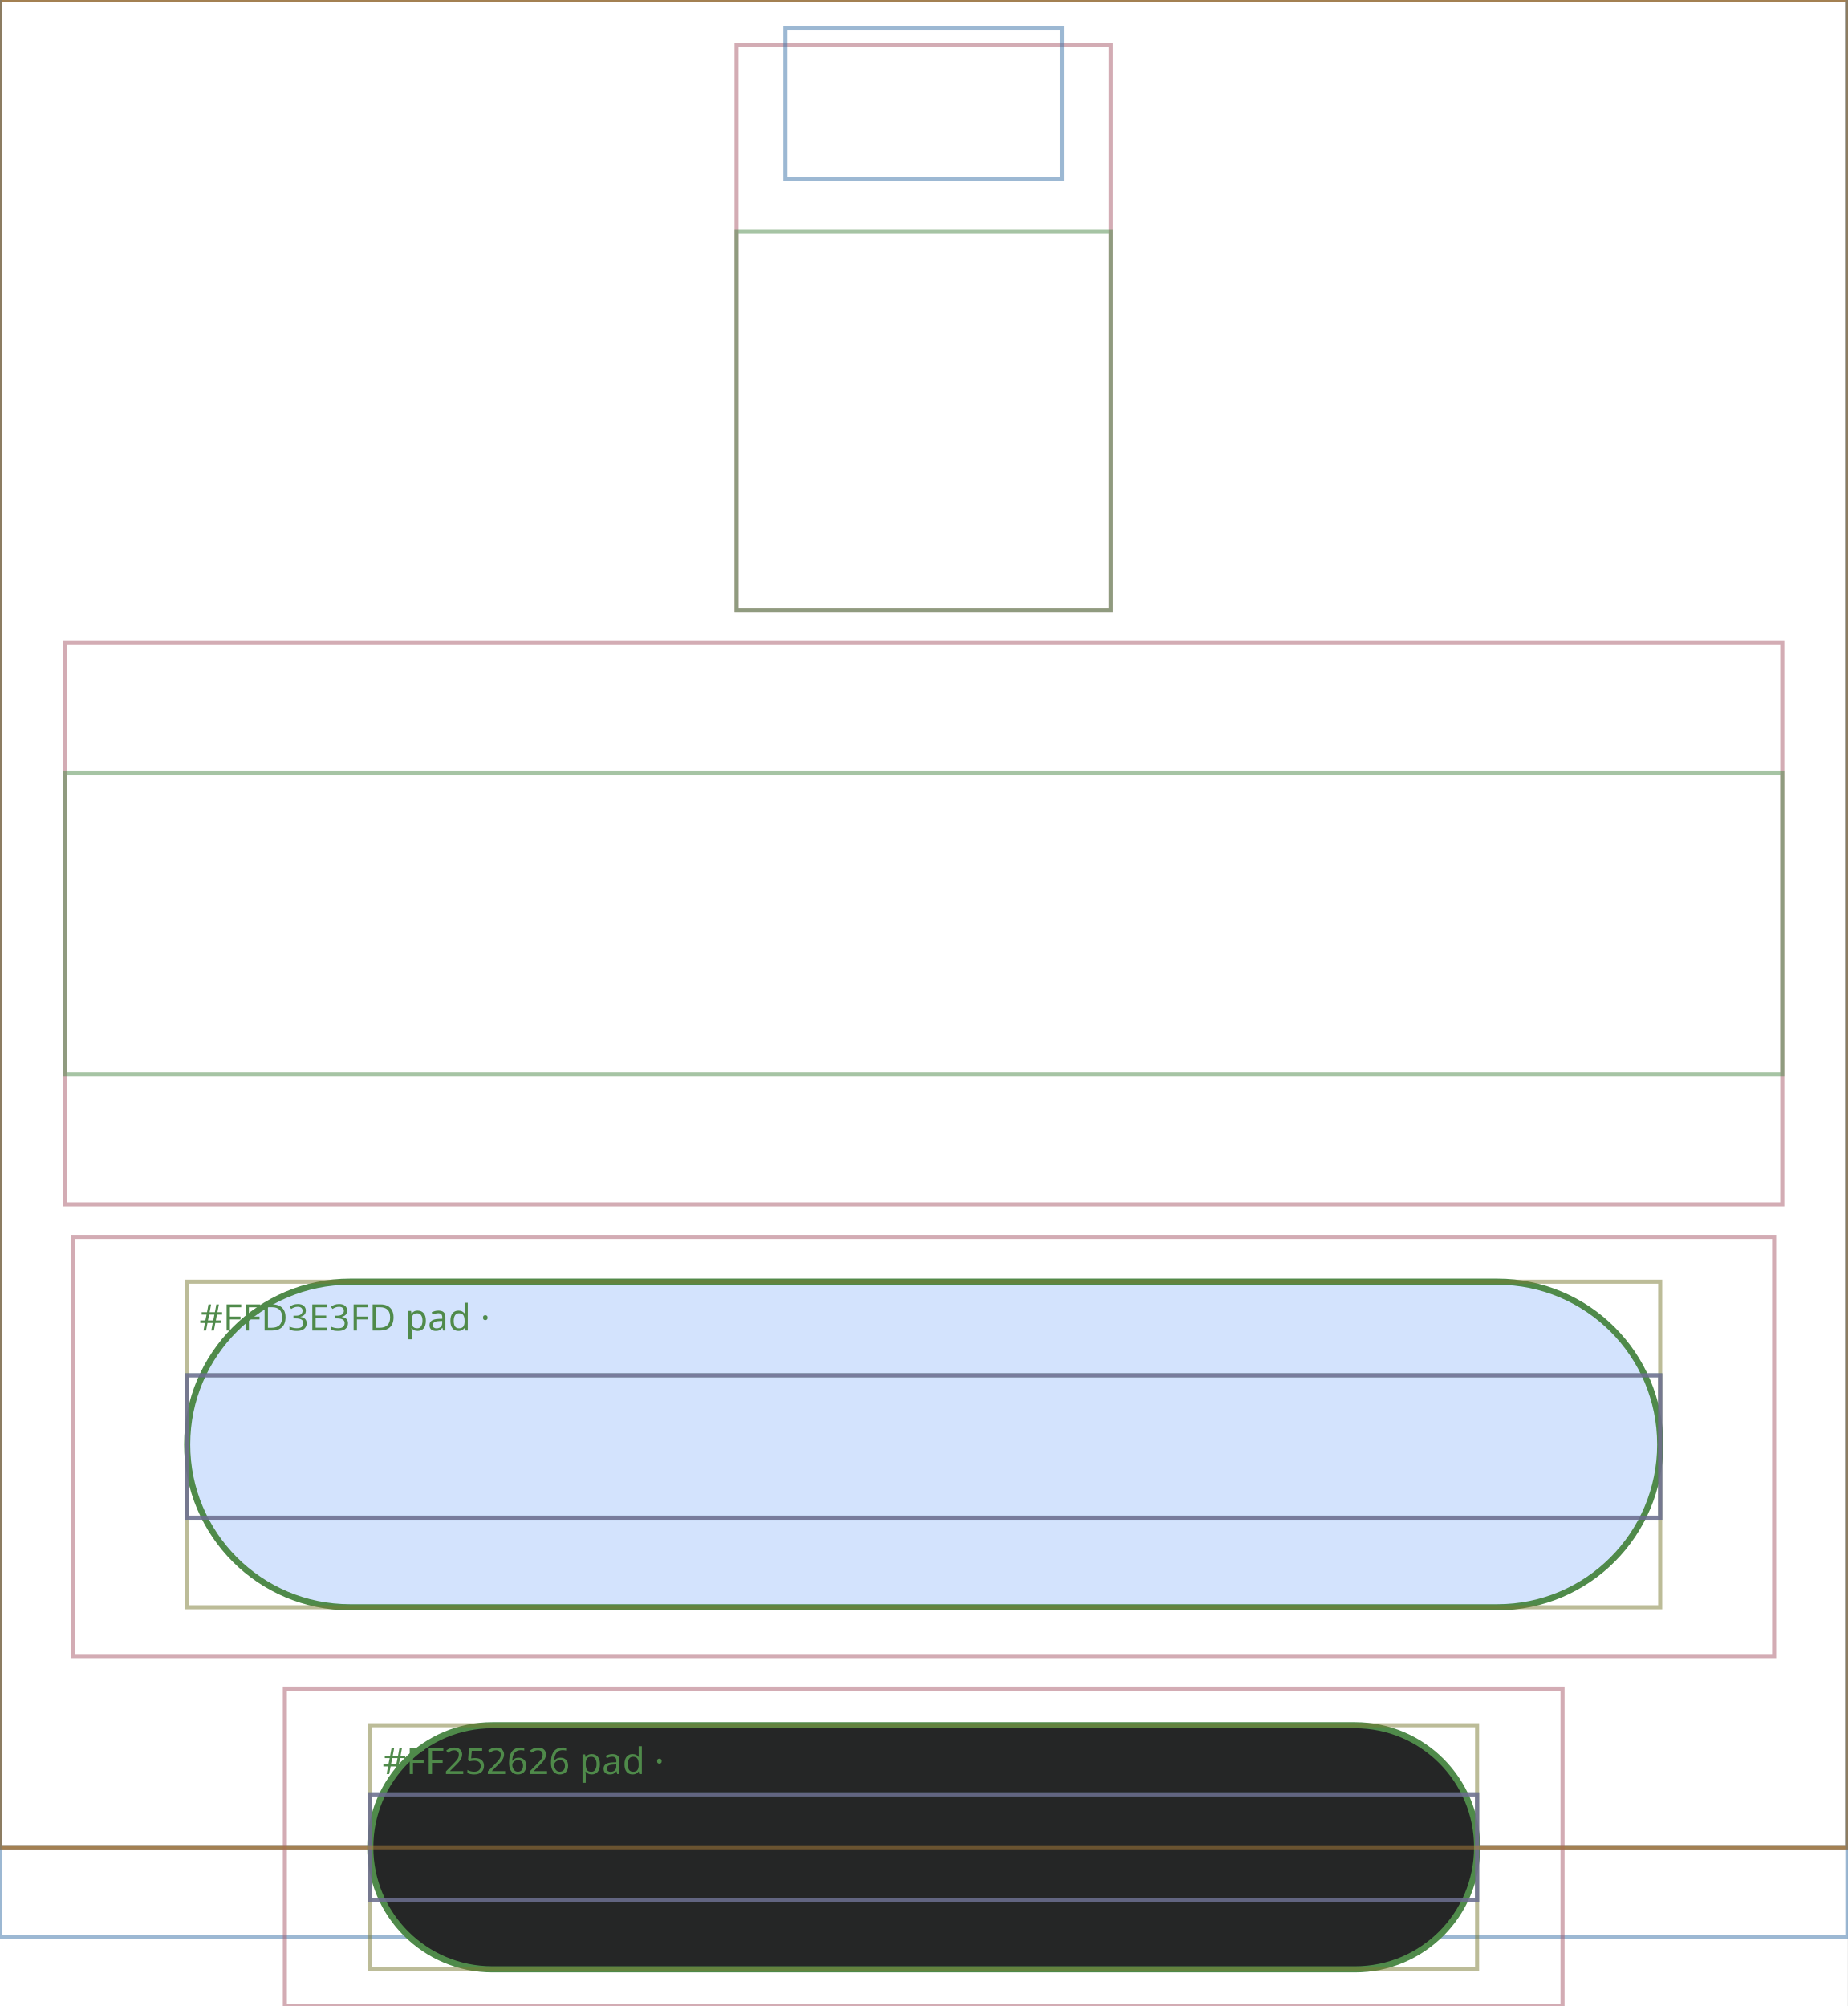
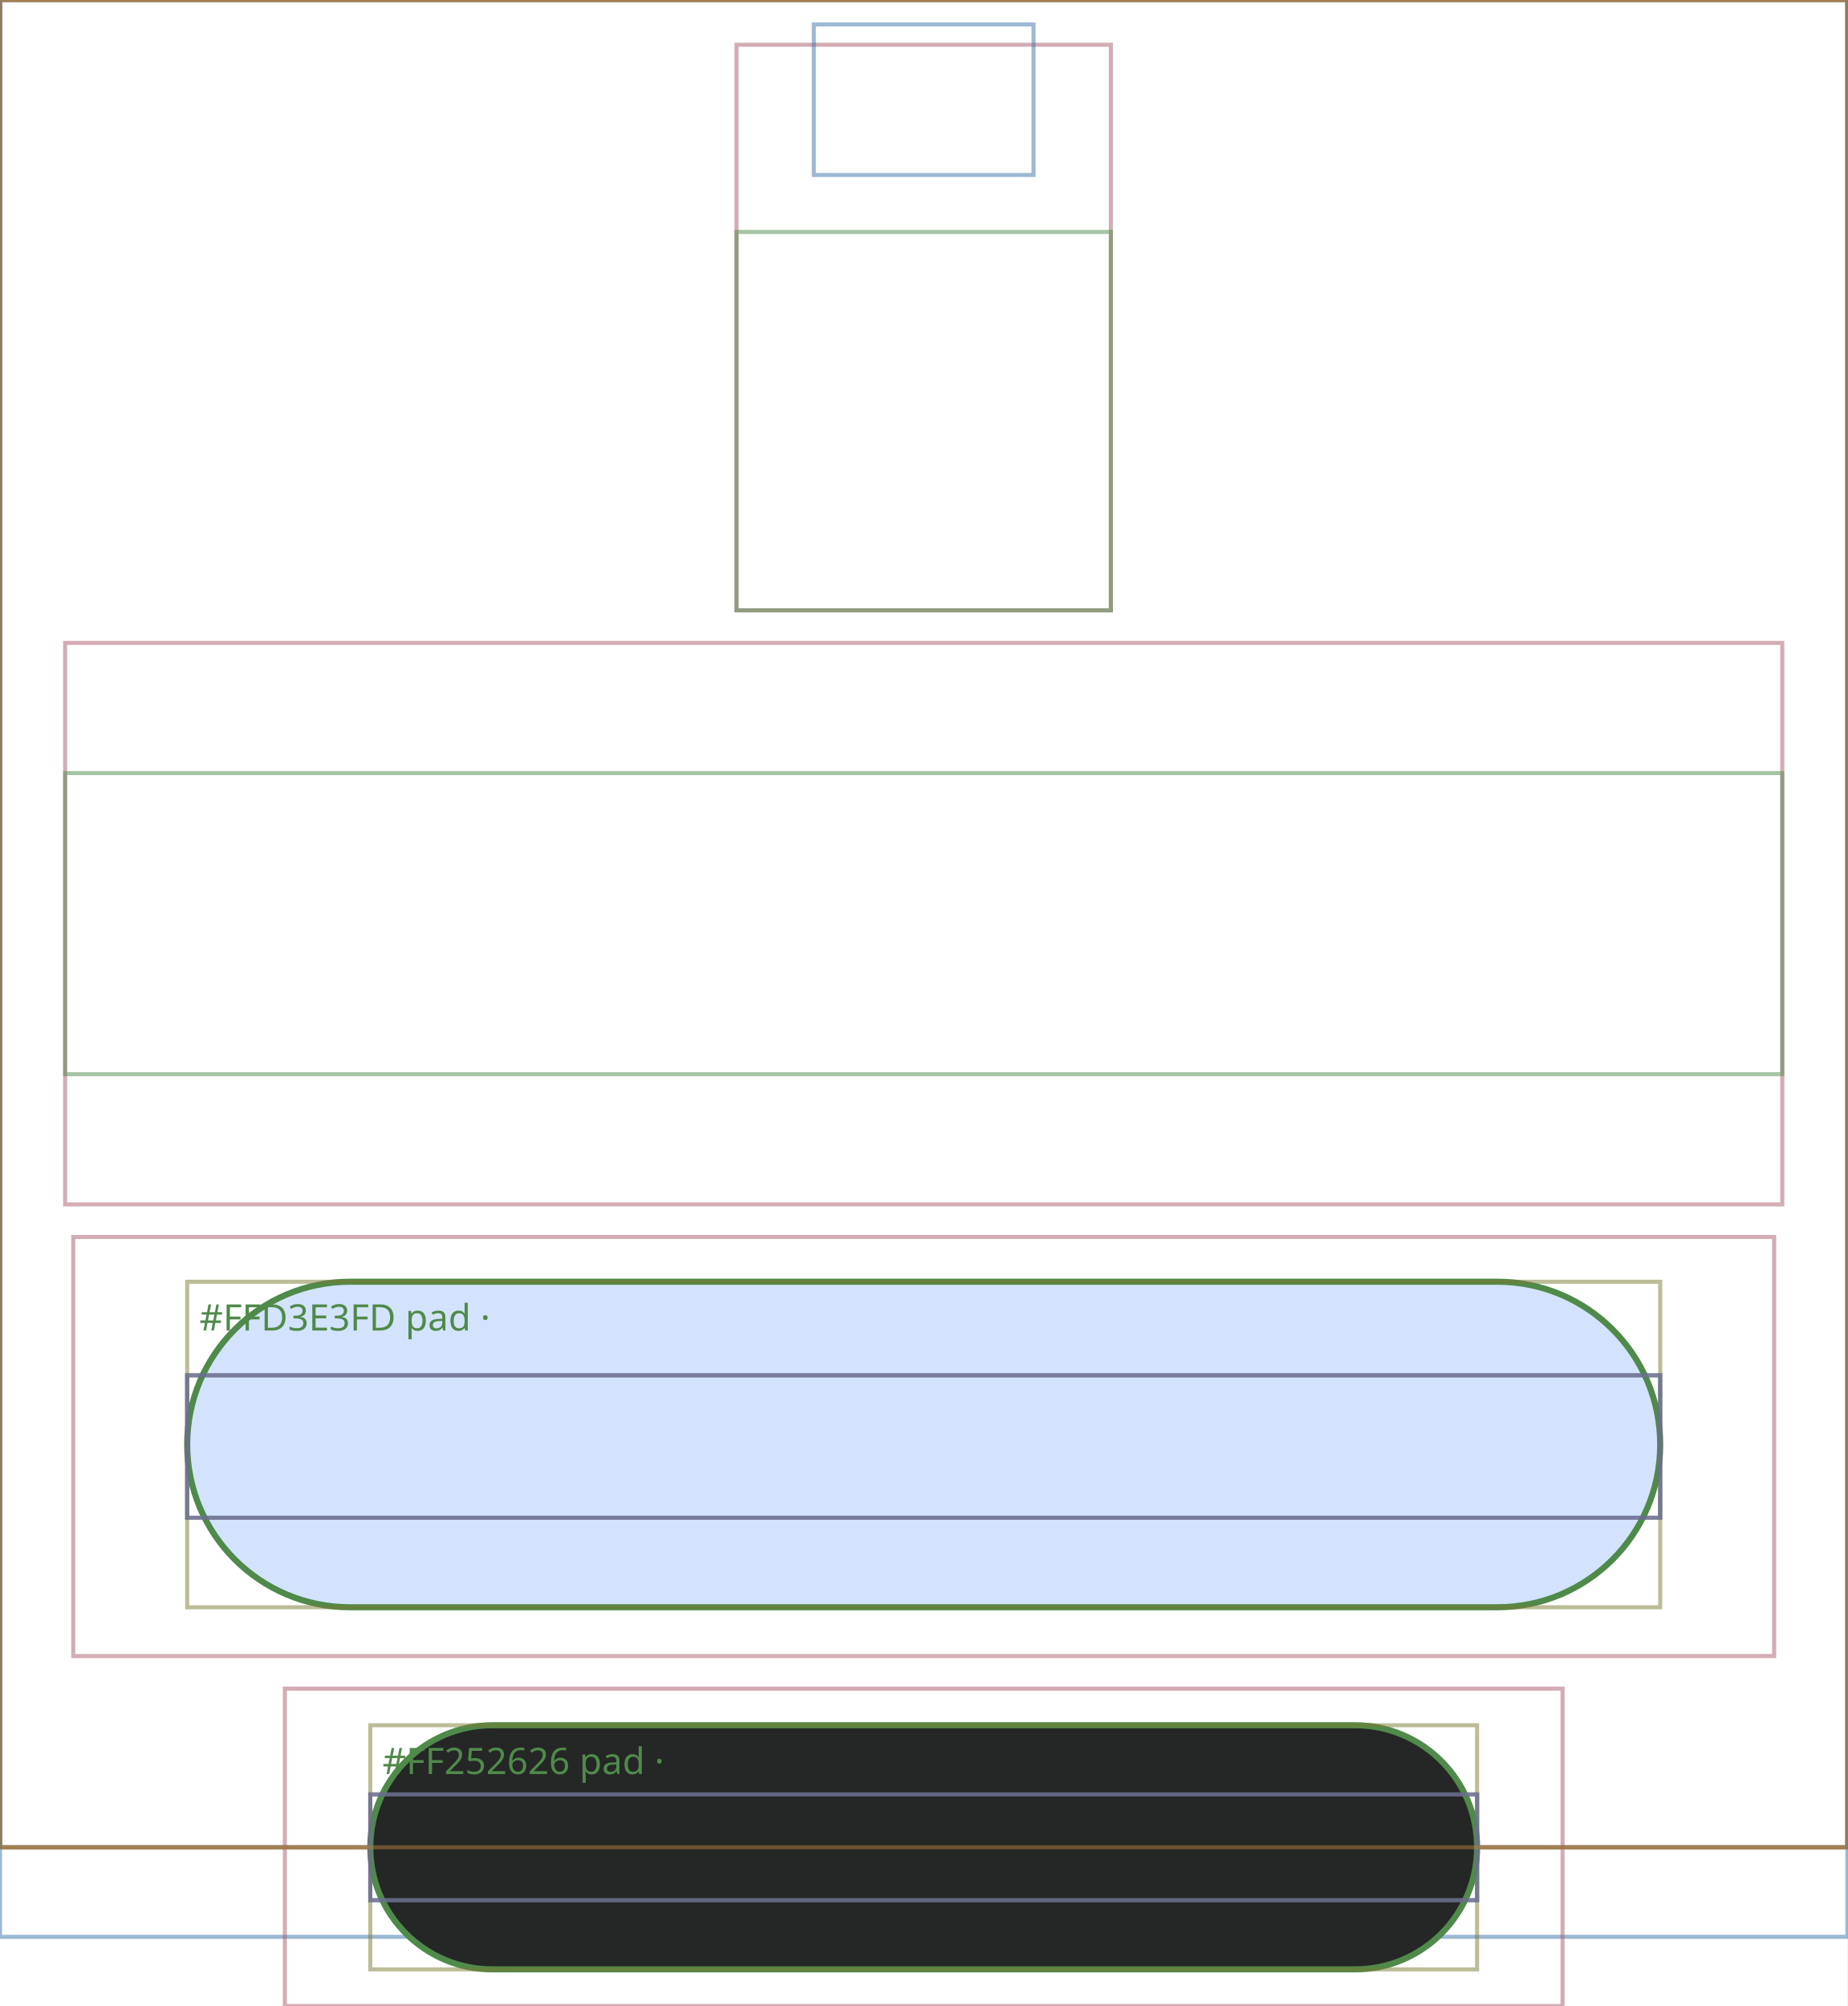
<svg xmlns="http://www.w3.org/2000/svg" viewBox="0 0 454 493" width="454" height="493" role="img" aria-label="Onboarding/Install phone app layout wireframe">
  <rect width="454" height="493" fill="#ffffff" />
  <g>
    <rect x="0" y="0" width="454" height="454" fill="none" fill-opacity="0" stroke="#5B6470" stroke-width="1" stroke-opacity="0.5" />
  </g>
  <g>
    <rect x="0" y="0" width="454" height="454" fill="none" fill-opacity="0" stroke="#2E7D6B" stroke-width="1" stroke-opacity="0.5" />
  </g>
  <g>
    <rect x="0" y="0" width="454" height="454" fill="none" fill-opacity="0" stroke="#8E6BA8" stroke-width="1" stroke-opacity="0.5" />
  </g>
  <g>
    <rect x="0" y="0" width="454" height="454" fill="none" fill-opacity="0" stroke="#B0813B" stroke-width="1" stroke-opacity="0.5" />
  </g>
  <g>
    <rect x="0" y="-22" width="454" height="498" fill="none" fill-opacity="0" stroke="#3B72A8" stroke-width="1" stroke-opacity="0.5" />
  </g>
  <g>
    <rect x="181" y="11" width="92" height="139" fill="none" fill-opacity="0" stroke="#A85B6B" stroke-width="1" stroke-opacity="0.5" />
  </g>
  <g>
    <rect x="181" y="57" width="92" height="93" fill="none" fill-opacity="0" stroke="#4F8A4A" stroke-width="1" stroke-opacity="0.5" />
  </g>
  <g>
    <rect x="16" y="158" width="422" height="138" fill="none" fill-opacity="0" stroke="#A85B6B" stroke-width="1" stroke-opacity="0.5" />
  </g>
  <g>
    <rect x="16" y="190" width="422" height="74" fill="none" fill-opacity="0" stroke="#4F8A4A" stroke-width="1" stroke-opacity="0.5" />
  </g>
  <g>
    <rect x="18" y="304" width="418" height="103" fill="none" fill-opacity="0" stroke="#A85B6B" stroke-width="1" stroke-opacity="0.5" />
  </g>
  <g>
    <path d="M86,315 H368 A40,40 0 0 1 408,355 V355 A40,40 0 0 1 368,395 H86 A40,40 0 0 1 46,355 V355 A40,40 0 0 1 86,315 Z" fill="#D3E3FD" fill-opacity="1" stroke="#4F8A4A" stroke-width="1.5" stroke-opacity="1" />
    <text x="49" y="327" font-family="system-ui, sans-serif" font-size="9" fill="#4F8A4A">#FFD3E3FD  pad ·</text>
  </g>
  <g>
    <rect x="46" y="315" width="362" height="80" fill="none" fill-opacity="0" stroke="#7A7A33" stroke-width="1" stroke-opacity="0.5" />
  </g>
  <g>
    <rect x="46" y="338" width="362" height="35" fill="none" fill-opacity="0" stroke="#5B6470" stroke-width="1" stroke-opacity="0.5" />
  </g>
  <g>
    <rect x="46" y="338" width="362" height="35" fill="none" fill-opacity="0" stroke="#2E7D6B" stroke-width="1" stroke-opacity="0.5" />
  </g>
  <g>
    <rect x="46" y="338" width="362" height="35" fill="none" fill-opacity="0" stroke="#8E6BA8" stroke-width="1" stroke-opacity="0.5" />
  </g>
  <g>
    <rect x="70" y="415" width="314" height="78" fill="none" fill-opacity="0" stroke="#A85B6B" stroke-width="1" stroke-opacity="0.5" />
  </g>
  <g>
    <path d="M121,424 H333 A30,30 0 0 1 363,454 V454 A30,30 0 0 1 333,484 H121 A30,30 0 0 1 91,454 V454 A30,30 0 0 1 121,424 Z" fill="#252626" fill-opacity="1" stroke="#4F8A4A" stroke-width="1.5" stroke-opacity="1" />
    <text x="94" y="436" font-family="system-ui, sans-serif" font-size="9" fill="#4F8A4A">#FF252626  pad ·</text>
  </g>
  <g>
    <rect x="91" y="424" width="272" height="60" fill="none" fill-opacity="0" stroke="#7A7A33" stroke-width="1" stroke-opacity="0.5" />
  </g>
  <g>
    <rect x="91" y="441" width="272" height="26" fill="none" fill-opacity="0" stroke="#5B6470" stroke-width="1" stroke-opacity="0.5" />
  </g>
  <g>
    <rect x="91" y="441" width="272" height="26" fill="none" fill-opacity="0" stroke="#2E7D6B" stroke-width="1" stroke-opacity="0.5" />
  </g>
  <g>
    <rect x="91" y="441" width="272" height="26" fill="none" fill-opacity="0" stroke="#8E6BA8" stroke-width="1" stroke-opacity="0.5" />
  </g>
  <g>
    <rect x="0" y="0" width="454" height="454" fill="none" fill-opacity="0" stroke="#B0813B" stroke-width="1" stroke-opacity="0.5" />
  </g>
  <g>
-     <rect x="193" y="7" width="68" height="37" fill="none" fill-opacity="0" stroke="#3B72A8" stroke-width="1" stroke-opacity="0.5" />
+     <rect x="200" y="6" width="54" height="37" fill="none" fill-opacity="0" stroke="#3B72A8" stroke-width="1" stroke-opacity="0.5" />
  </g>
</svg>
